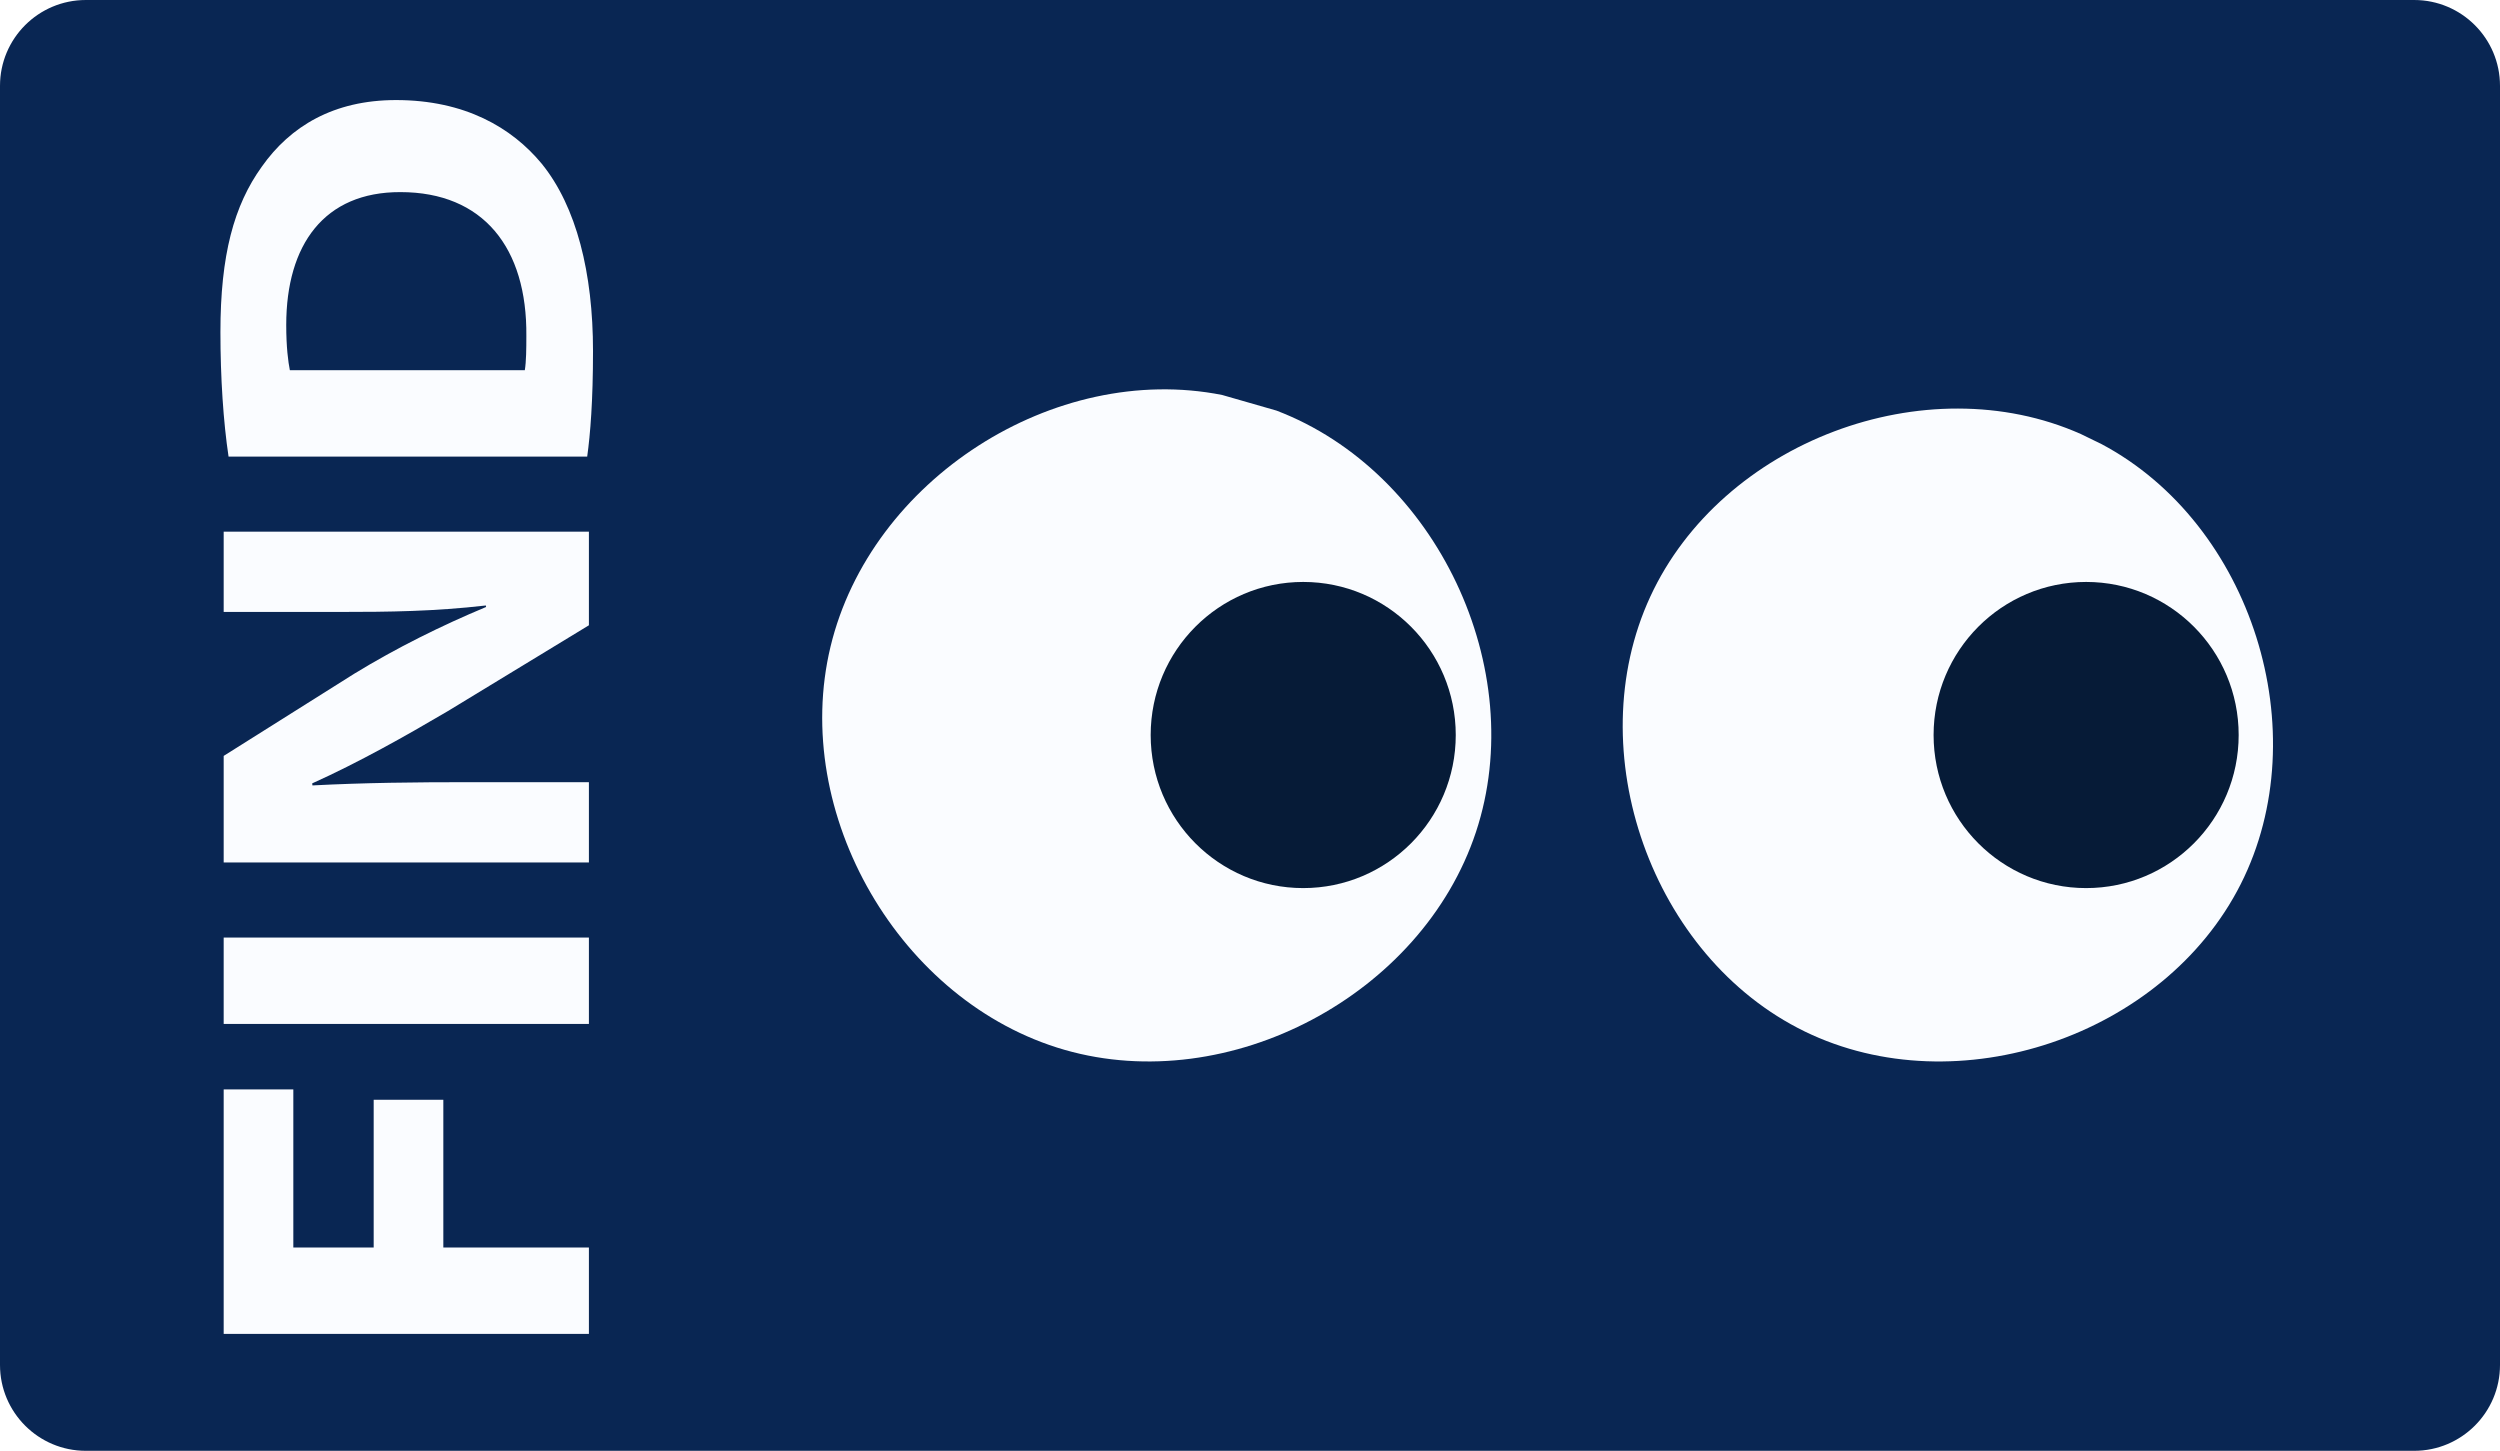
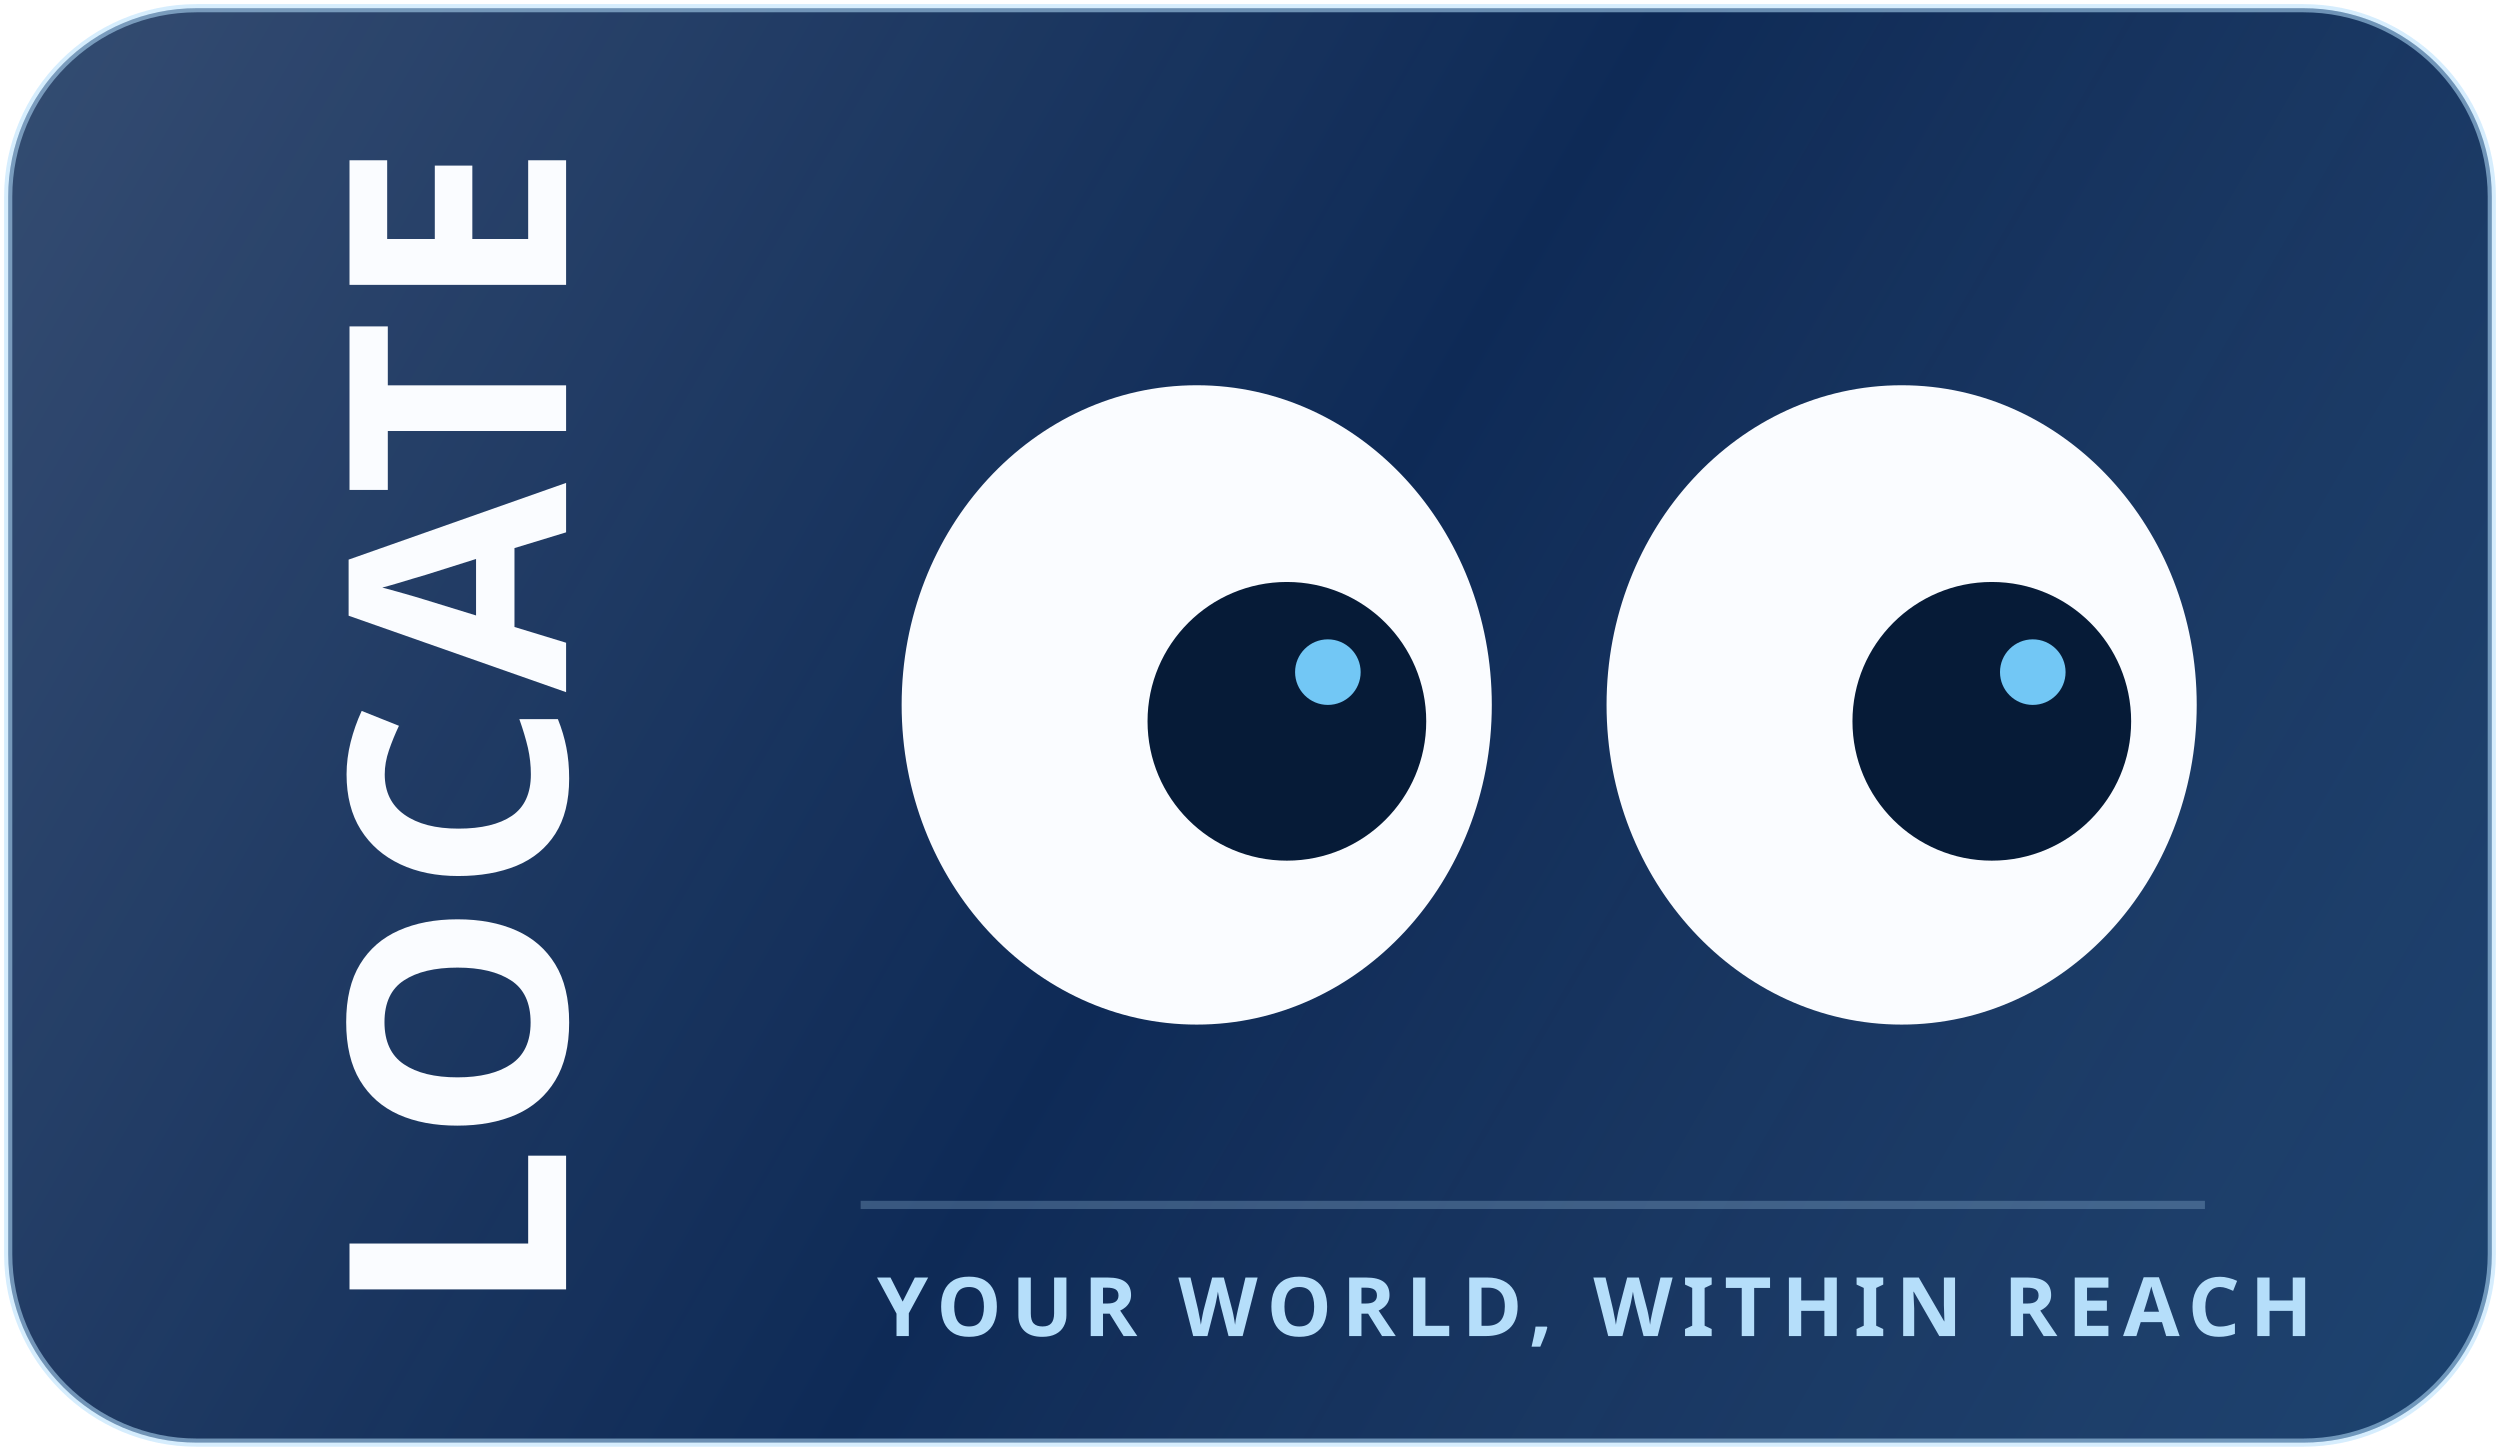
- <svg xmlns="http://www.w3.org/2000/svg" width="305" height="177" viewBox="55 554.94 610 354">
-   <path id="findCard-0" d="M 55.0 887.987 L 55.0 575.892 C 55.0 564.32 64.381 554.94 75.953 554.94 L 644.047 554.94 C 655.619 554.94 665.0 564.32 665.0 575.892 L 665.0 887.987 C 665.0 899.559 655.619 908.94 644.047 908.94 L 75.953 908.94 C 64.381 908.94 55.0 899.559 55.0 887.987" fill="#092653" />
-   <path id="findLabel-0" d="M 198.693 880.409 L 198.693 859.333 L 163.173 859.333 L 163.173 823.283 L 146.178 823.283 L 146.178 859.333 L 126.572 859.333 L 126.572 820.756 L 109.578 820.756 L 109.578 880.409 Z" fill="#FAFCFF" />
-   <path id="findLabel-1" d="M 109.577 804.78 L 198.693 804.78 L 198.693 783.704 L 109.577 783.704 Z" fill="#FAFCFF" />
-   <path id="findLabel-2" d="M 198.693 745.79 L 169.654 745.79 C 156.224 745.79 143.993 745.922 131.233 746.583 L 131.178 746.083 C 142.447 741.01 153.92 734.552 164.233 728.475 L 198.693 707.509 L 198.693 684.667 L 109.578 684.667 L 109.578 704.256 L 137.655 704.256 C 150.155 704.256 160.941 704.124 173.548 702.677 L 173.604 703.046 C 162.751 707.569 151.677 713.067 141.509 719.283 L 109.578 739.381 L 109.578 765.379 L 198.693 765.379 Z" fill="#FAFCFF" />
-   <path id="findLabel-3" d="M 198.276 666.347 C 199.041 660.868 199.695 652.734 199.695 640.602 C 199.695 621.576 195.678 605.356 187.18 594.885 C 179.871 586.046 168.38 579.356 151.631 579.356 C 136.374 579.356 125.811 585.789 118.893 595.592 C 112.064 605.069 108.784 617.187 108.784 635.99 C 108.784 647.157 109.501 657.893 110.767 666.347 L 198.276 666.347 Z M 125.725 645.271 C 125.321 643.25 124.841 639.691 124.841 634.224 C 124.841 614.628 134.118 601.76 152.701 601.816 C 172.92 601.816 183.638 615.394 183.43 636.938 C 183.43 639.907 183.402 643.229 183.053 645.271 L 125.725 645.271 Z" fill="#FAFCFF" />
-   <path id="findEyes-0" d="M 353.197 651.312 C 312.213 643.202 267.445 671.975 257.647 712.725 C 247.848 753.475 274.613 799.569 314.773 811.107 C 354.933 822.645 401.952 797.749 415.129 757.97 C 428.305 718.191 405.495 670.002 366.444 655.118" fill="#FAFCFF" />
-   <path id="findEyes-1" d="M 562.718 660.838 C 524.805 644.006 475.111 662.778 457.671 700.52 C 440.23 738.262 458.057 788.453 495.354 806.618 C 532.65 824.783 582.974 807.783 601.731 770.683 C 620.489 733.582 604.44 682.791 567.805 663.316" fill="#FAFCFF" />
-   <path id="findPupils-0" d="M 335.765 734.284 C 335.765 713.658 352.429 696.935 372.984 696.935 C 393.54 696.935 410.204 713.658 410.204 734.284 C 410.204 754.911 393.54 771.634 372.984 771.634 C 352.429 771.634 335.765 754.911 335.765 734.284" fill="#061B37" />
-   <path id="findPupils-1" d="M 526.796 734.284 C 526.796 713.658 543.46 696.935 564.015 696.935 C 584.571 696.935 601.235 713.658 601.235 734.284 C 601.235 754.911 584.571 771.634 564.015 771.634 C 543.46 771.634 526.796 754.911 526.796 734.284" fill="#061B37" />
+ <svg xmlns="http://www.w3.org/2000/svg" viewBox="0 0 305 177" fill="none">
+   <defs>
+     <linearGradient id="locateGlass" x1="0" y1="0" x2="305" y2="177" gradientUnits="userSpaceOnUse">
+       <stop stop-color="#FAFCFF" stop-opacity=".18" />
+       <stop offset=".5" stop-color="#FAFCFF" stop-opacity=".02" />
+       <stop offset="1" stop-color="#72C7F5" stop-opacity=".18" />
+     </linearGradient>
+   </defs>
+   <rect x="1" y="1" width="303" height="175" rx="23" fill="#092653" />
+   <rect x="1" y="1" width="303" height="175" rx="23" fill="url(#locateGlass)" stroke="#B5DEFA" stroke-opacity=".55" />
+   <text x="0" y="0" transform="translate(56 89) rotate(-90)" text-anchor="middle" dominant-baseline="middle" font-family="Nunito Sans" font-weight="800" font-size="37" letter-spacing="1" fill="#FAFCFF">LOCATE</text>
+   <g id="findEyes">
+     <ellipse cx="146" cy="86" rx="36" ry="39" fill="#FAFCFF" />
+     <ellipse cx="232" cy="86" rx="36" ry="39" fill="#FAFCFF" />
+   </g>
+   <g id="findPupils">
+     <circle cx="157" cy="88" r="17" fill="#061B37" />
+     <circle cx="243" cy="88" r="17" fill="#061B37" />
+     <circle cx="162" cy="82" r="4" fill="#72C7F5" />
+     <circle cx="248" cy="82" r="4" fill="#72C7F5" />
+   </g>
+   <path d="M105 147H269" stroke="#B5DEFA" stroke-opacity=".25" />
+   <text x="107" y="163" font-family="Nunito" font-weight="700" font-size="10" letter-spacing="1.2" fill="#B5DEFA">YOUR WORLD, WITHIN REACH</text>
</svg>
